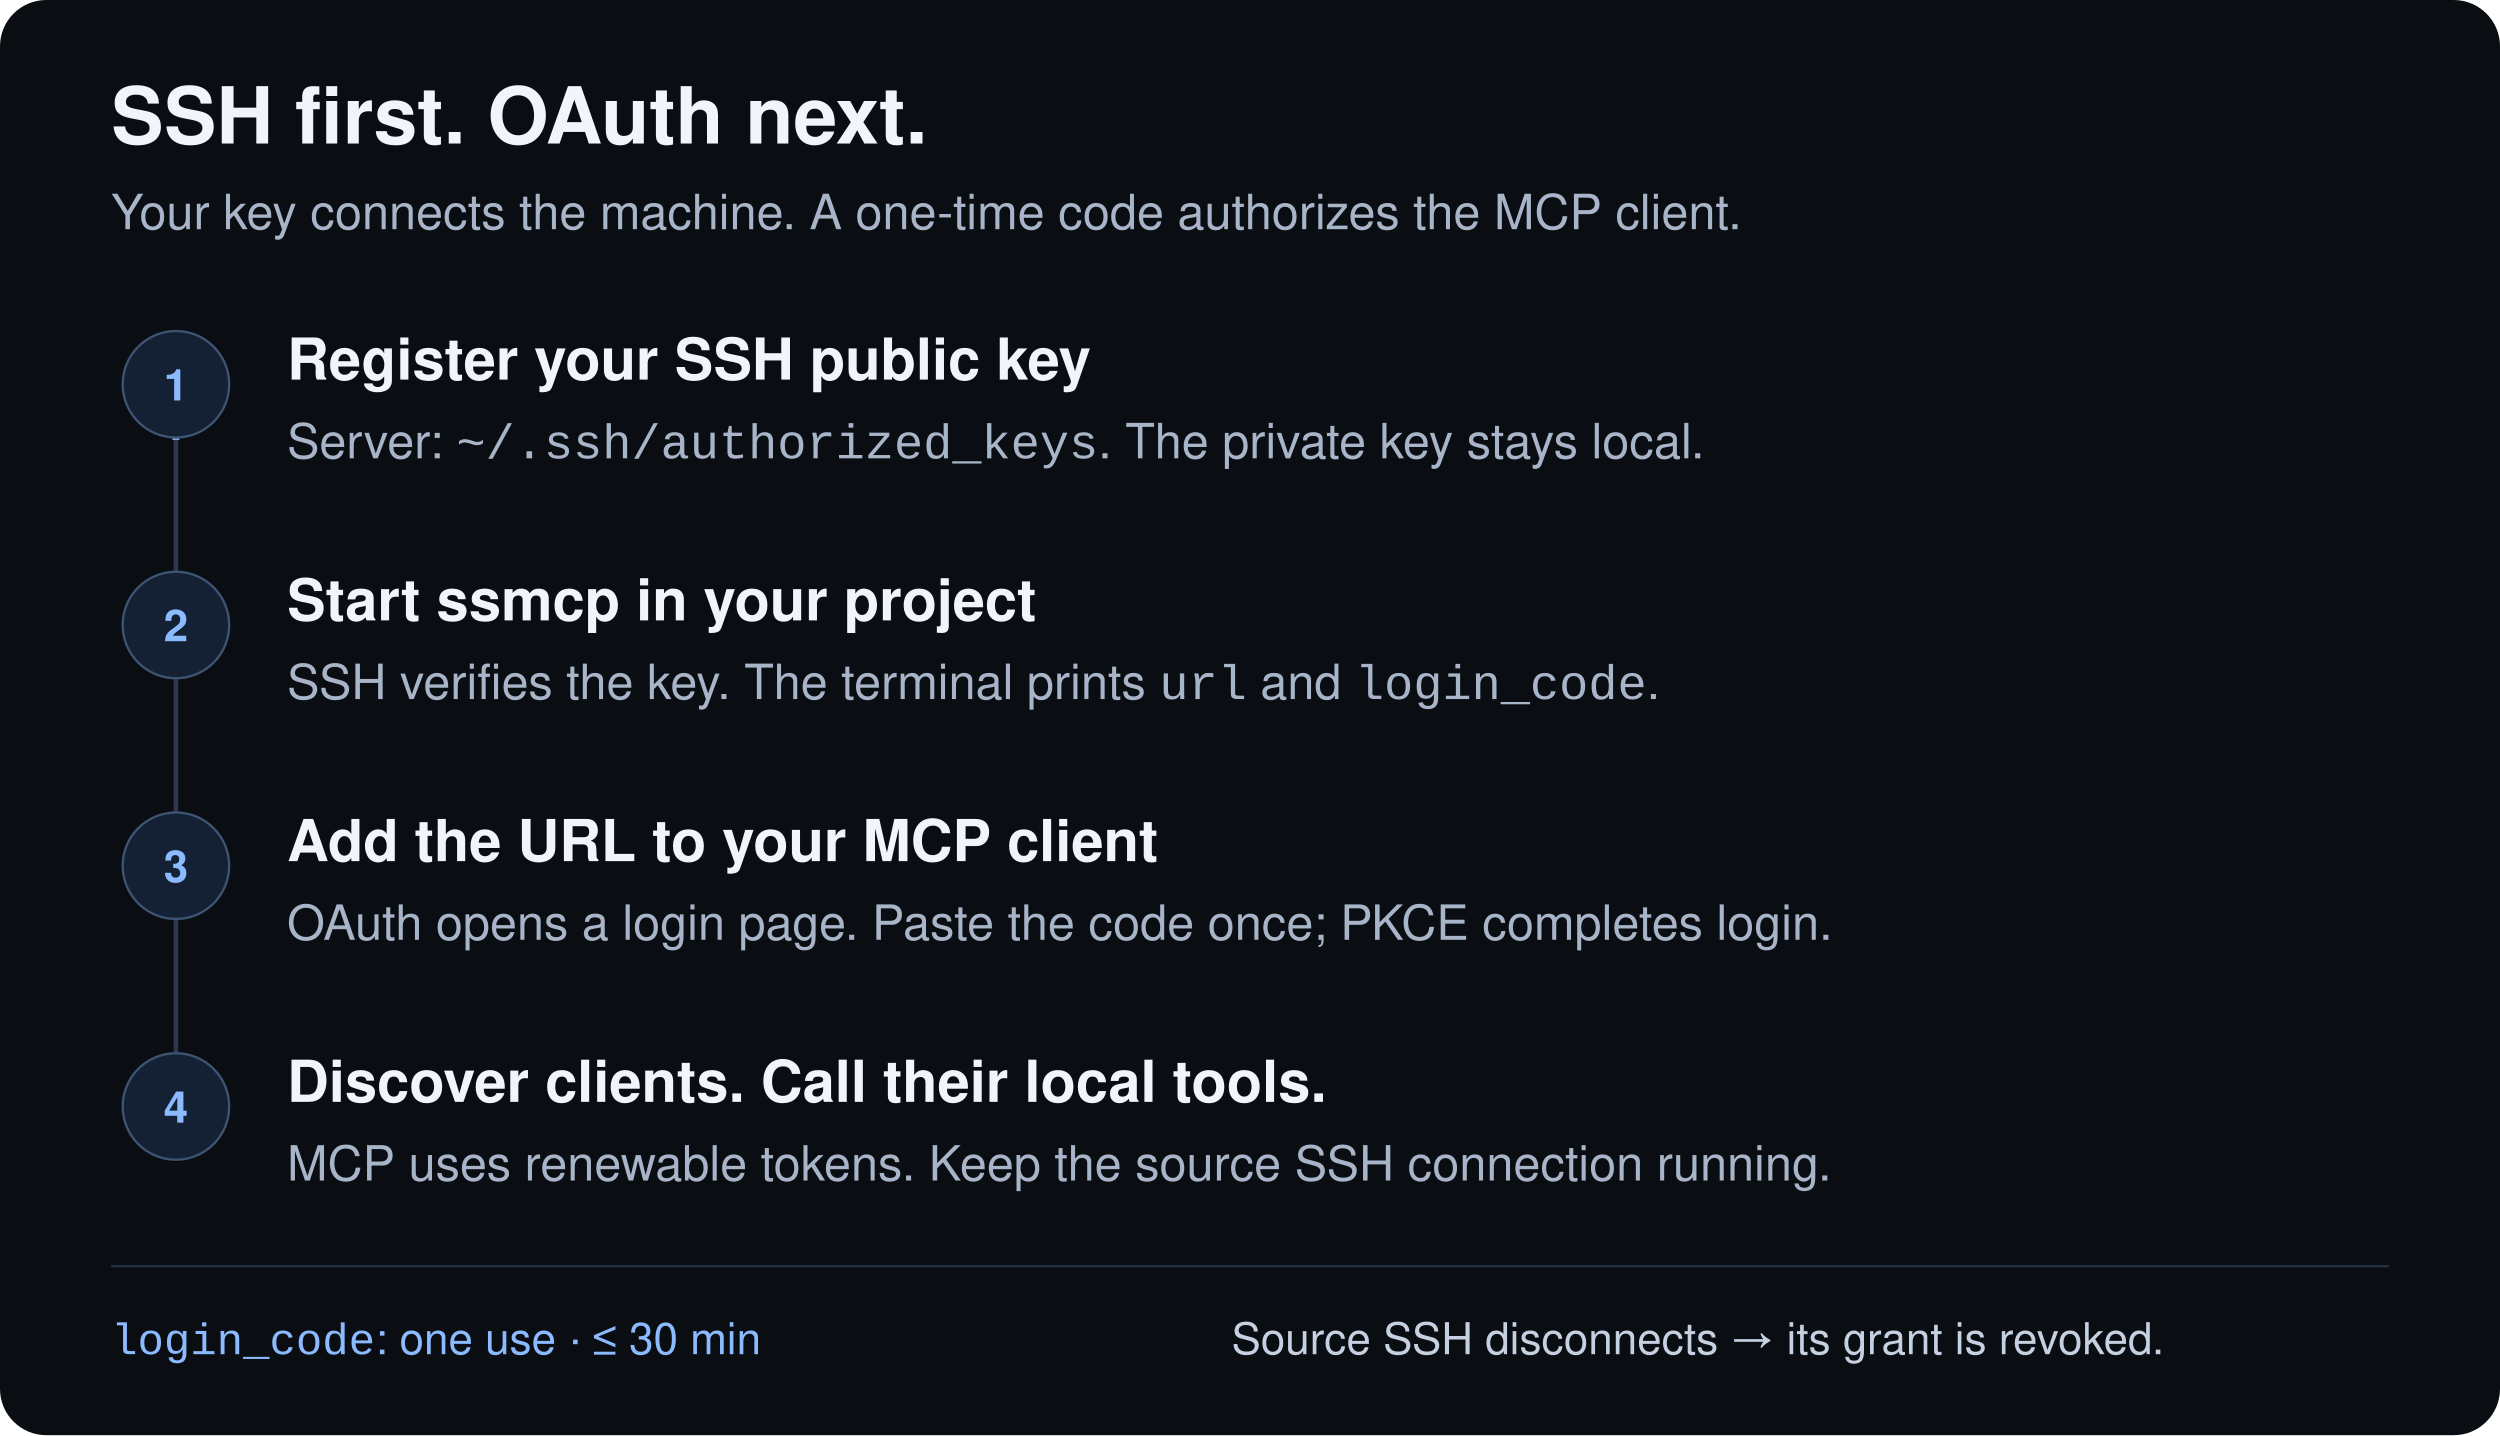
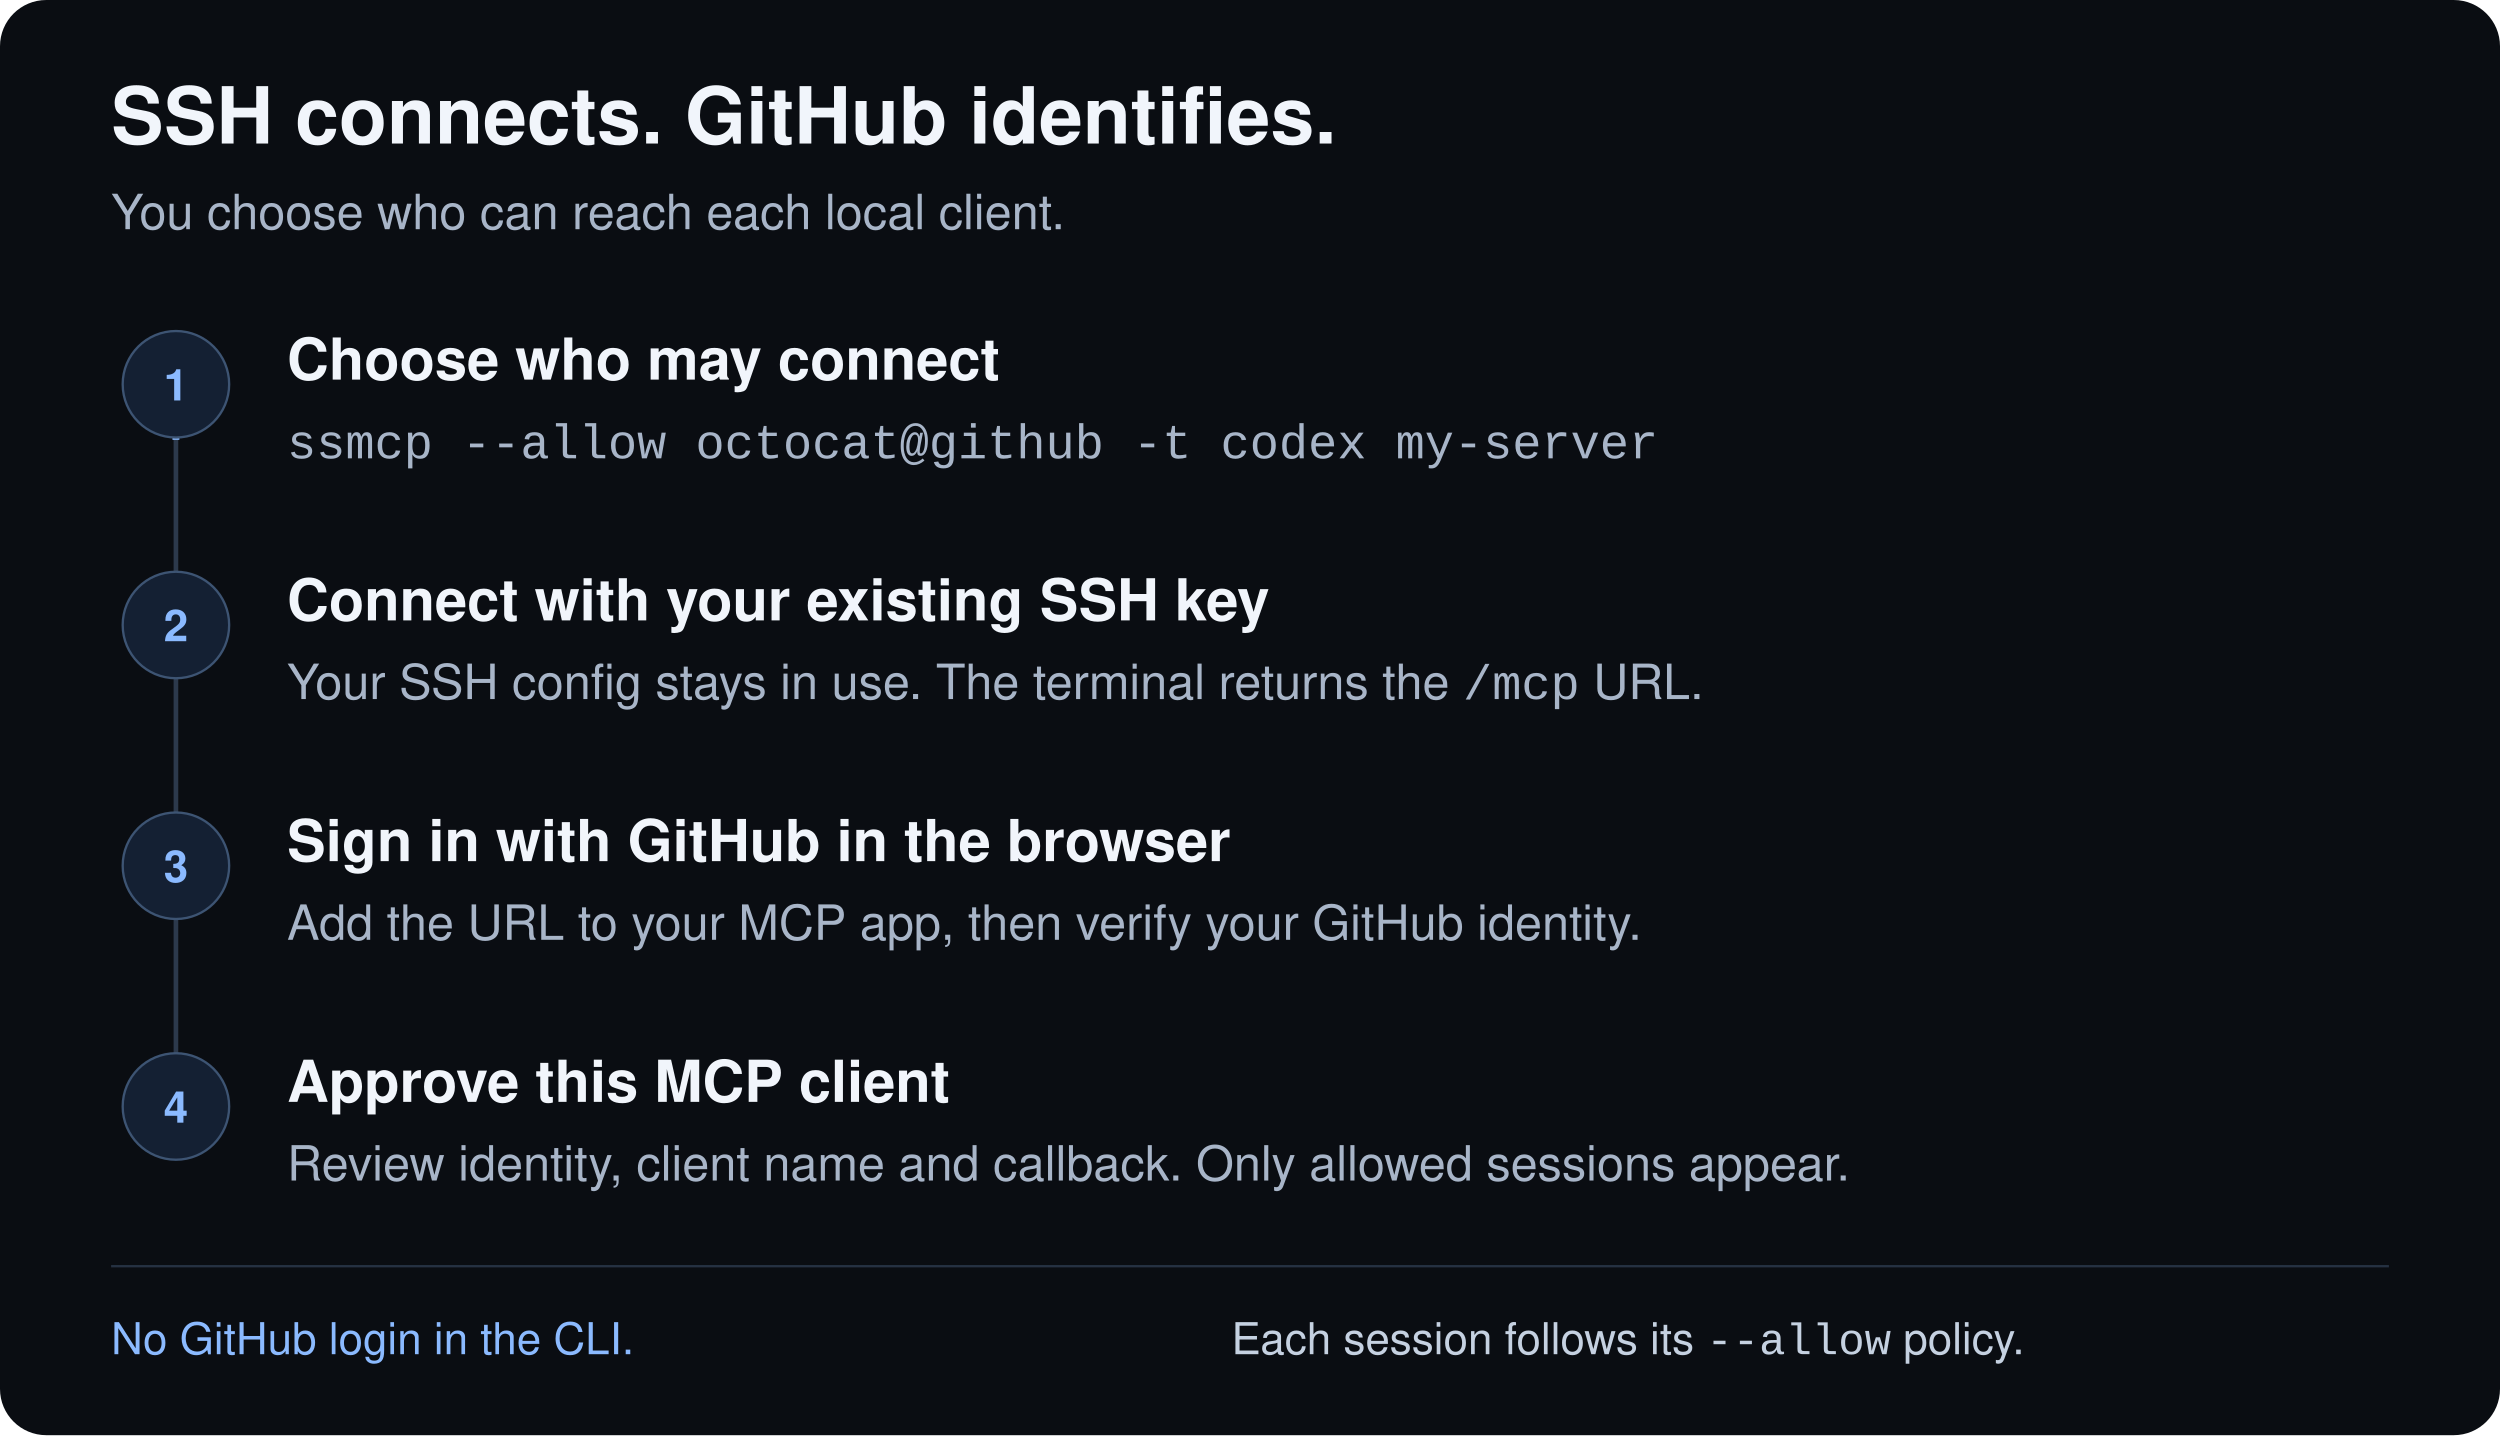
<svg xmlns="http://www.w3.org/2000/svg" width="1080" height="620" viewBox="0 0 1080 620" role="img" aria-labelledby="title desc">
  <style>
    text { font-family: -apple-system, BlinkMacSystemFont, "Segoe UI", Helvetica, Arial, sans-serif; }
    .mono { font-family: ui-monospace, SFMono-Regular, Consolas, "Liberation Mono", monospace; }
    .step { fill: #f1f5fb; font-size: 25px; font-weight: 600; }
    .detail { fill: #a8b5c8; font-size: 21px; }
    .number { fill: #8bbaff; font-size: 19px; font-weight: 600; text-anchor: middle; }
    .progress { fill: none; stroke: #8bbaff; stroke-width: 3; stroke-dasharray: 24 312; animation: progress 8s linear infinite; }
    @keyframes progress { from { stroke-dashoffset: 336; } to { stroke-dashoffset: 0; } }
    @media (prefers-reduced-motion: reduce) { .progress { animation: none; stroke-dasharray: none; opacity: .45; } }
  </style>
  <rect width="1080" height="620" rx="20" fill="#0a0d12" />
-   <text x="48" y="62" fill="#f1f5fb" font-size="34" font-weight="650">SSH first. OAuth next.</text>
-   <text x="48" y="99" class="detail">Your key connects the machine. A one-time code authorizes the MCP client.</text>
+   <text x="48" y="62" fill="#f1f5fb" font-size="34" font-weight="650">SSH connects. GitHub identifies.</text>
+   <text x="48" y="99" class="detail">You choose who can reach each local client.</text>
  <path d="M76 166V478" stroke="#2c394c" stroke-width="2" />
  <path d="M76 166V478" class="progress" />
  <circle cx="76" cy="166" r="23" fill="#142033" stroke="#3d5473" />
  <text x="76" y="173" class="number">1</text>
-   <text x="124" y="164" class="step">Register your SSH public key</text>
-   <text x="124" y="198" class="detail">Server: <tspan class="mono">~/.ssh/authorized_keys</tspan>. The private key stays local.</text>
+   <text x="124" y="164" class="step">Choose who may connect</text>
+   <text x="124" y="198" class="detail mono">ssmcp --allow octocat@github -t codex my-server</text>
  <circle cx="76" cy="270" r="23" fill="#142033" stroke="#3d5473" />
  <text x="76" y="277" class="number">2</text>
-   <text x="124" y="268" class="step">Start ssmcp in your project</text>
-   <text x="124" y="302" class="detail">SSH verifies the key. The terminal prints <tspan class="mono">url</tspan> and <tspan class="mono">login_code</tspan>.</text>
+   <text x="124" y="268" class="step">Connect with your existing SSH key</text>
+   <text x="124" y="302" class="detail">Your SSH config stays in use. The terminal returns the <tspan class="mono">/mcp</tspan> URL.</text>
  <circle cx="76" cy="374" r="23" fill="#142033" stroke="#3d5473" />
  <text x="76" y="381" class="number">3</text>
-   <text x="124" y="372" class="step">Add the URL to your MCP client</text>
-   <text x="124" y="406" class="detail">OAuth opens a login page. Paste the code once; PKCE completes login.</text>
+   <text x="124" y="372" class="step">Sign in with GitHub in the browser</text>
+   <text x="124" y="406" class="detail">Add the URL to your MCP app, then verify your GitHub identity.</text>
  <circle cx="76" cy="478" r="23" fill="#142033" stroke="#3d5473" />
  <text x="76" y="485" class="number">4</text>
-   <text x="124" y="476" class="step">Discover clients. Call their local tools.</text>
-   <text x="124" y="510" class="detail">MCP uses renewable tokens. Keep the source SSH connection running.</text>
+   <text x="124" y="476" class="step">Approve this MCP client</text>
+   <text x="124" y="510" class="detail">Review identity, client name and callback. Only allowed sessions appear.</text>
  <path d="M48 547H1032" stroke="#263142" />
-   <text x="48" y="585" fill="#8bbaff" font-size="19">
-     <tspan class="mono">login_code</tspan>: one use · ≤ 30 min</text>
-   <text x="532" y="585" fill="#c5d1e1" font-size="19">Source SSH disconnects → its grant is revoked.</text>
+   <text x="48" y="585" fill="#8bbaff" font-size="19">No GitHub login in the CLI.</text>
+   <text x="532" y="585" fill="#c5d1e1" font-size="19">Each session follows its <tspan class="mono">--allow</tspan> policy.</text>
</svg>
